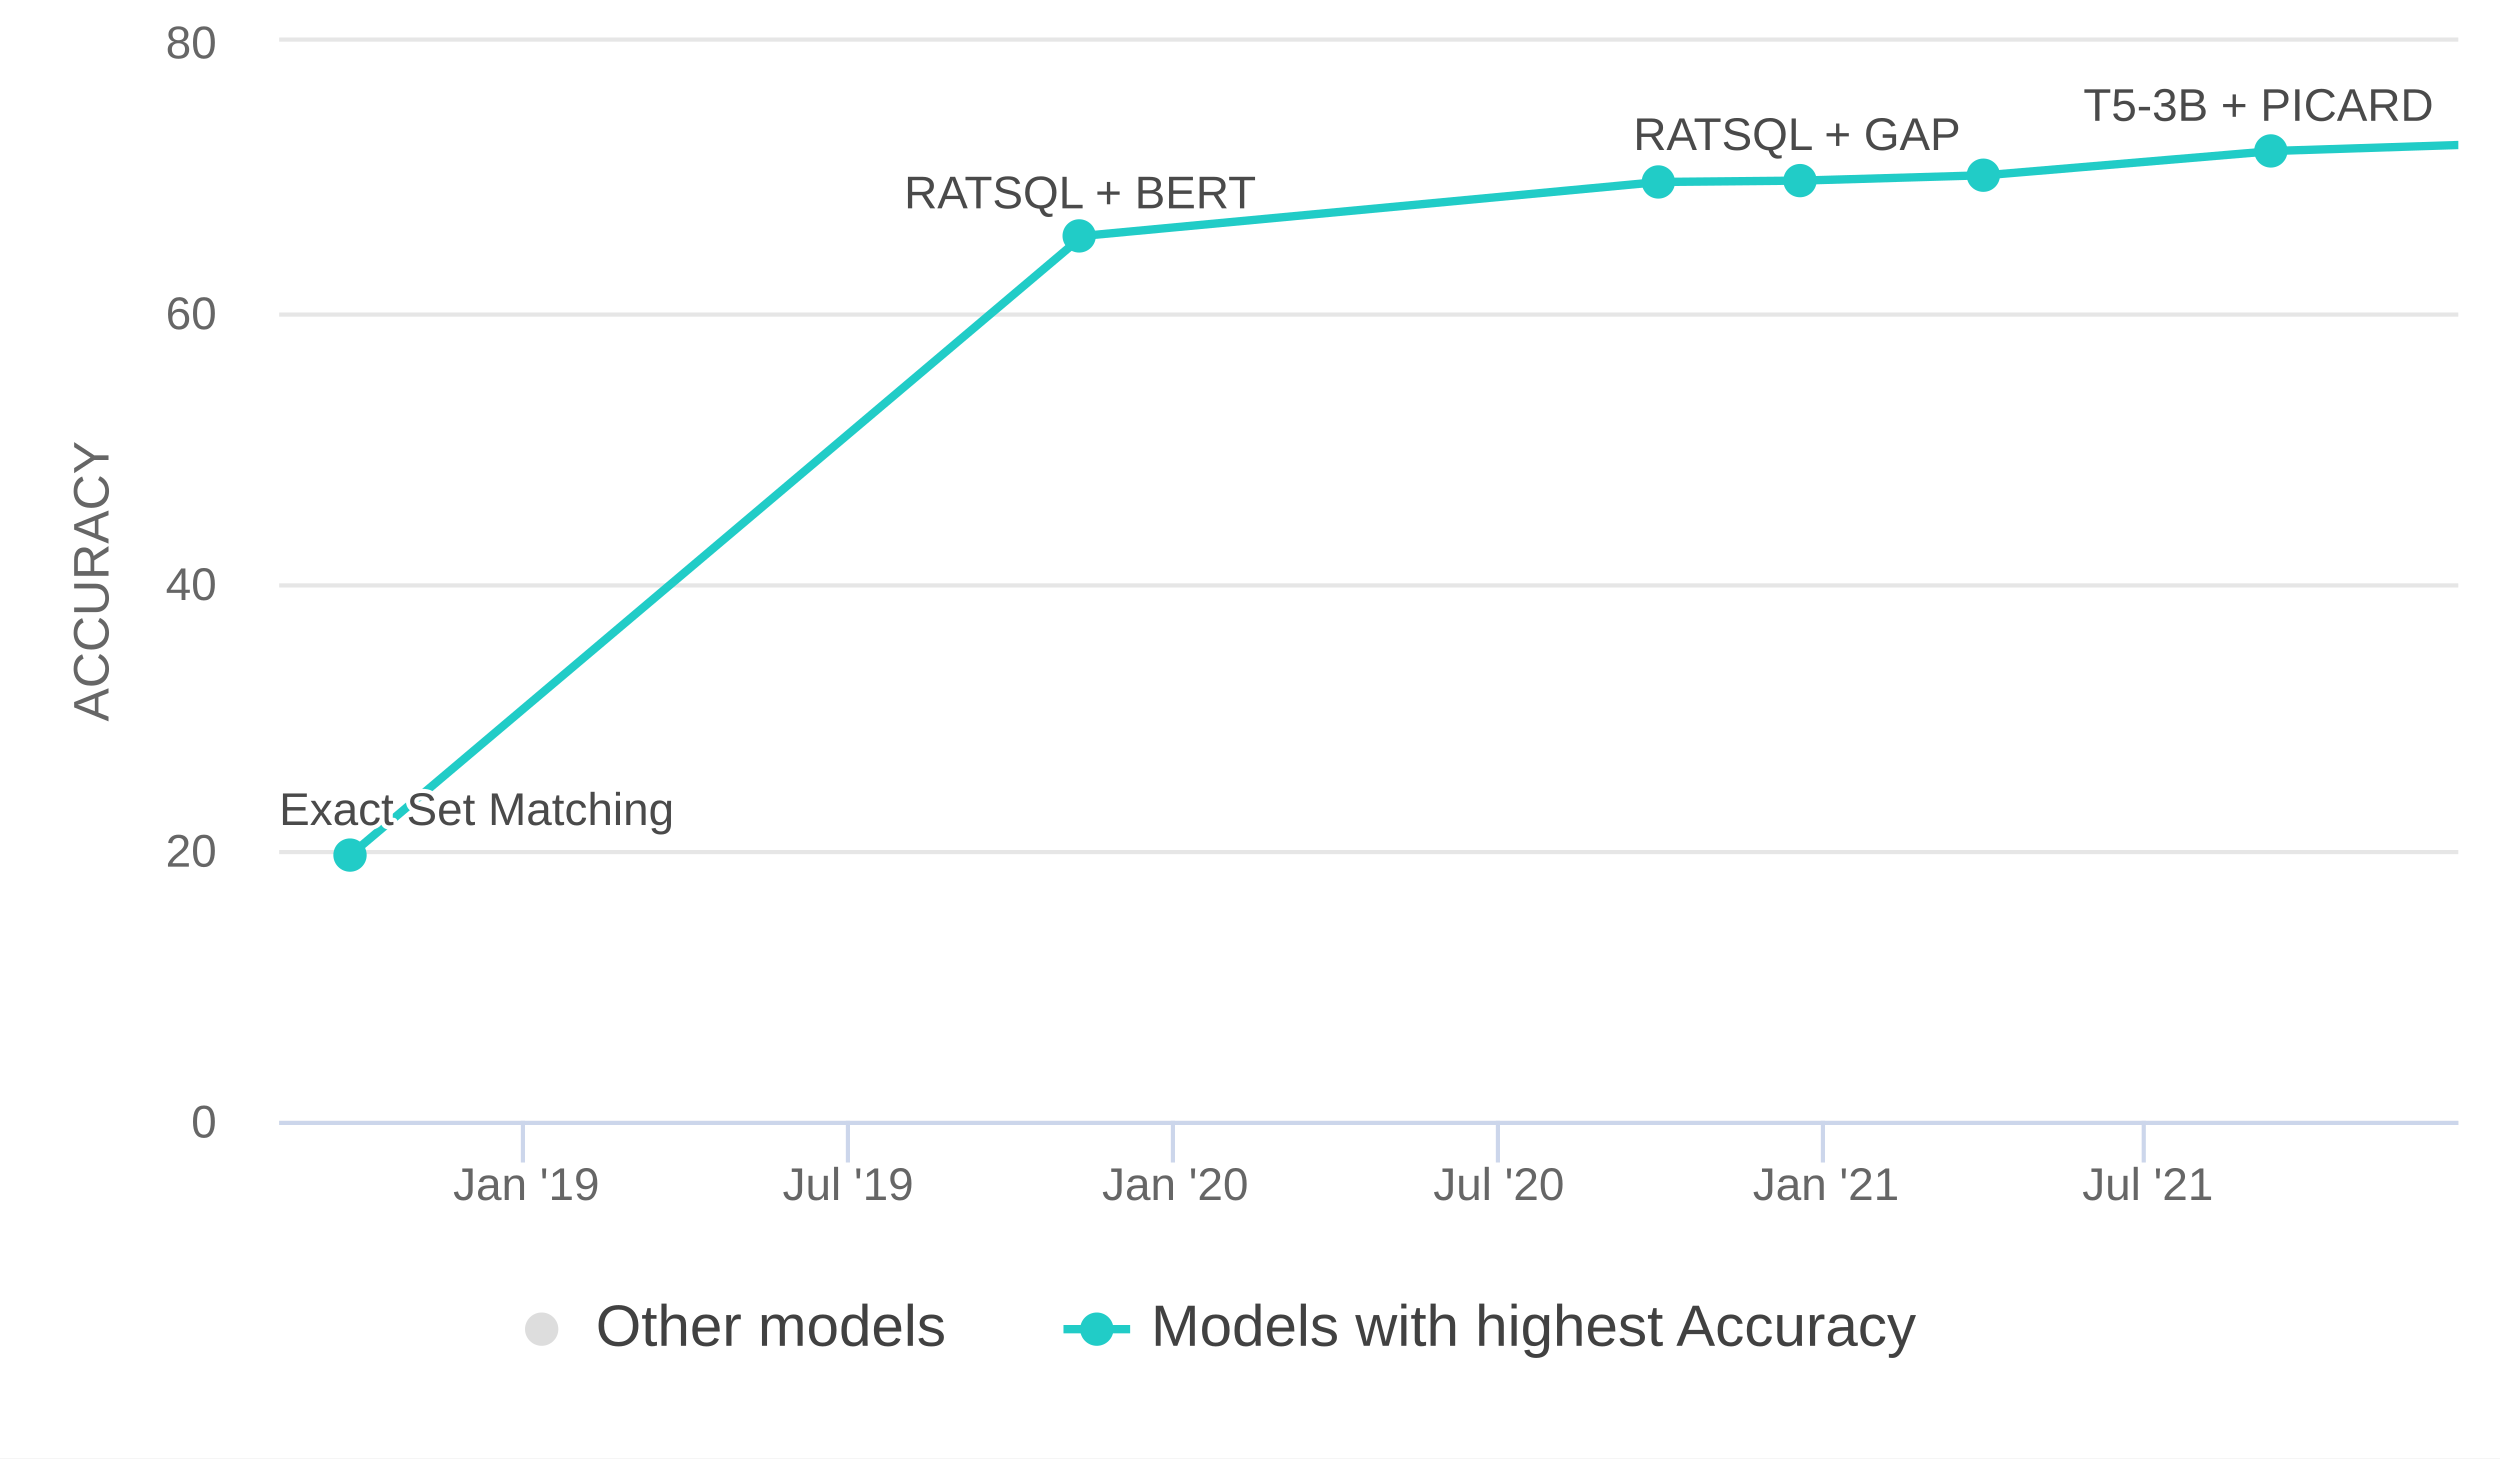
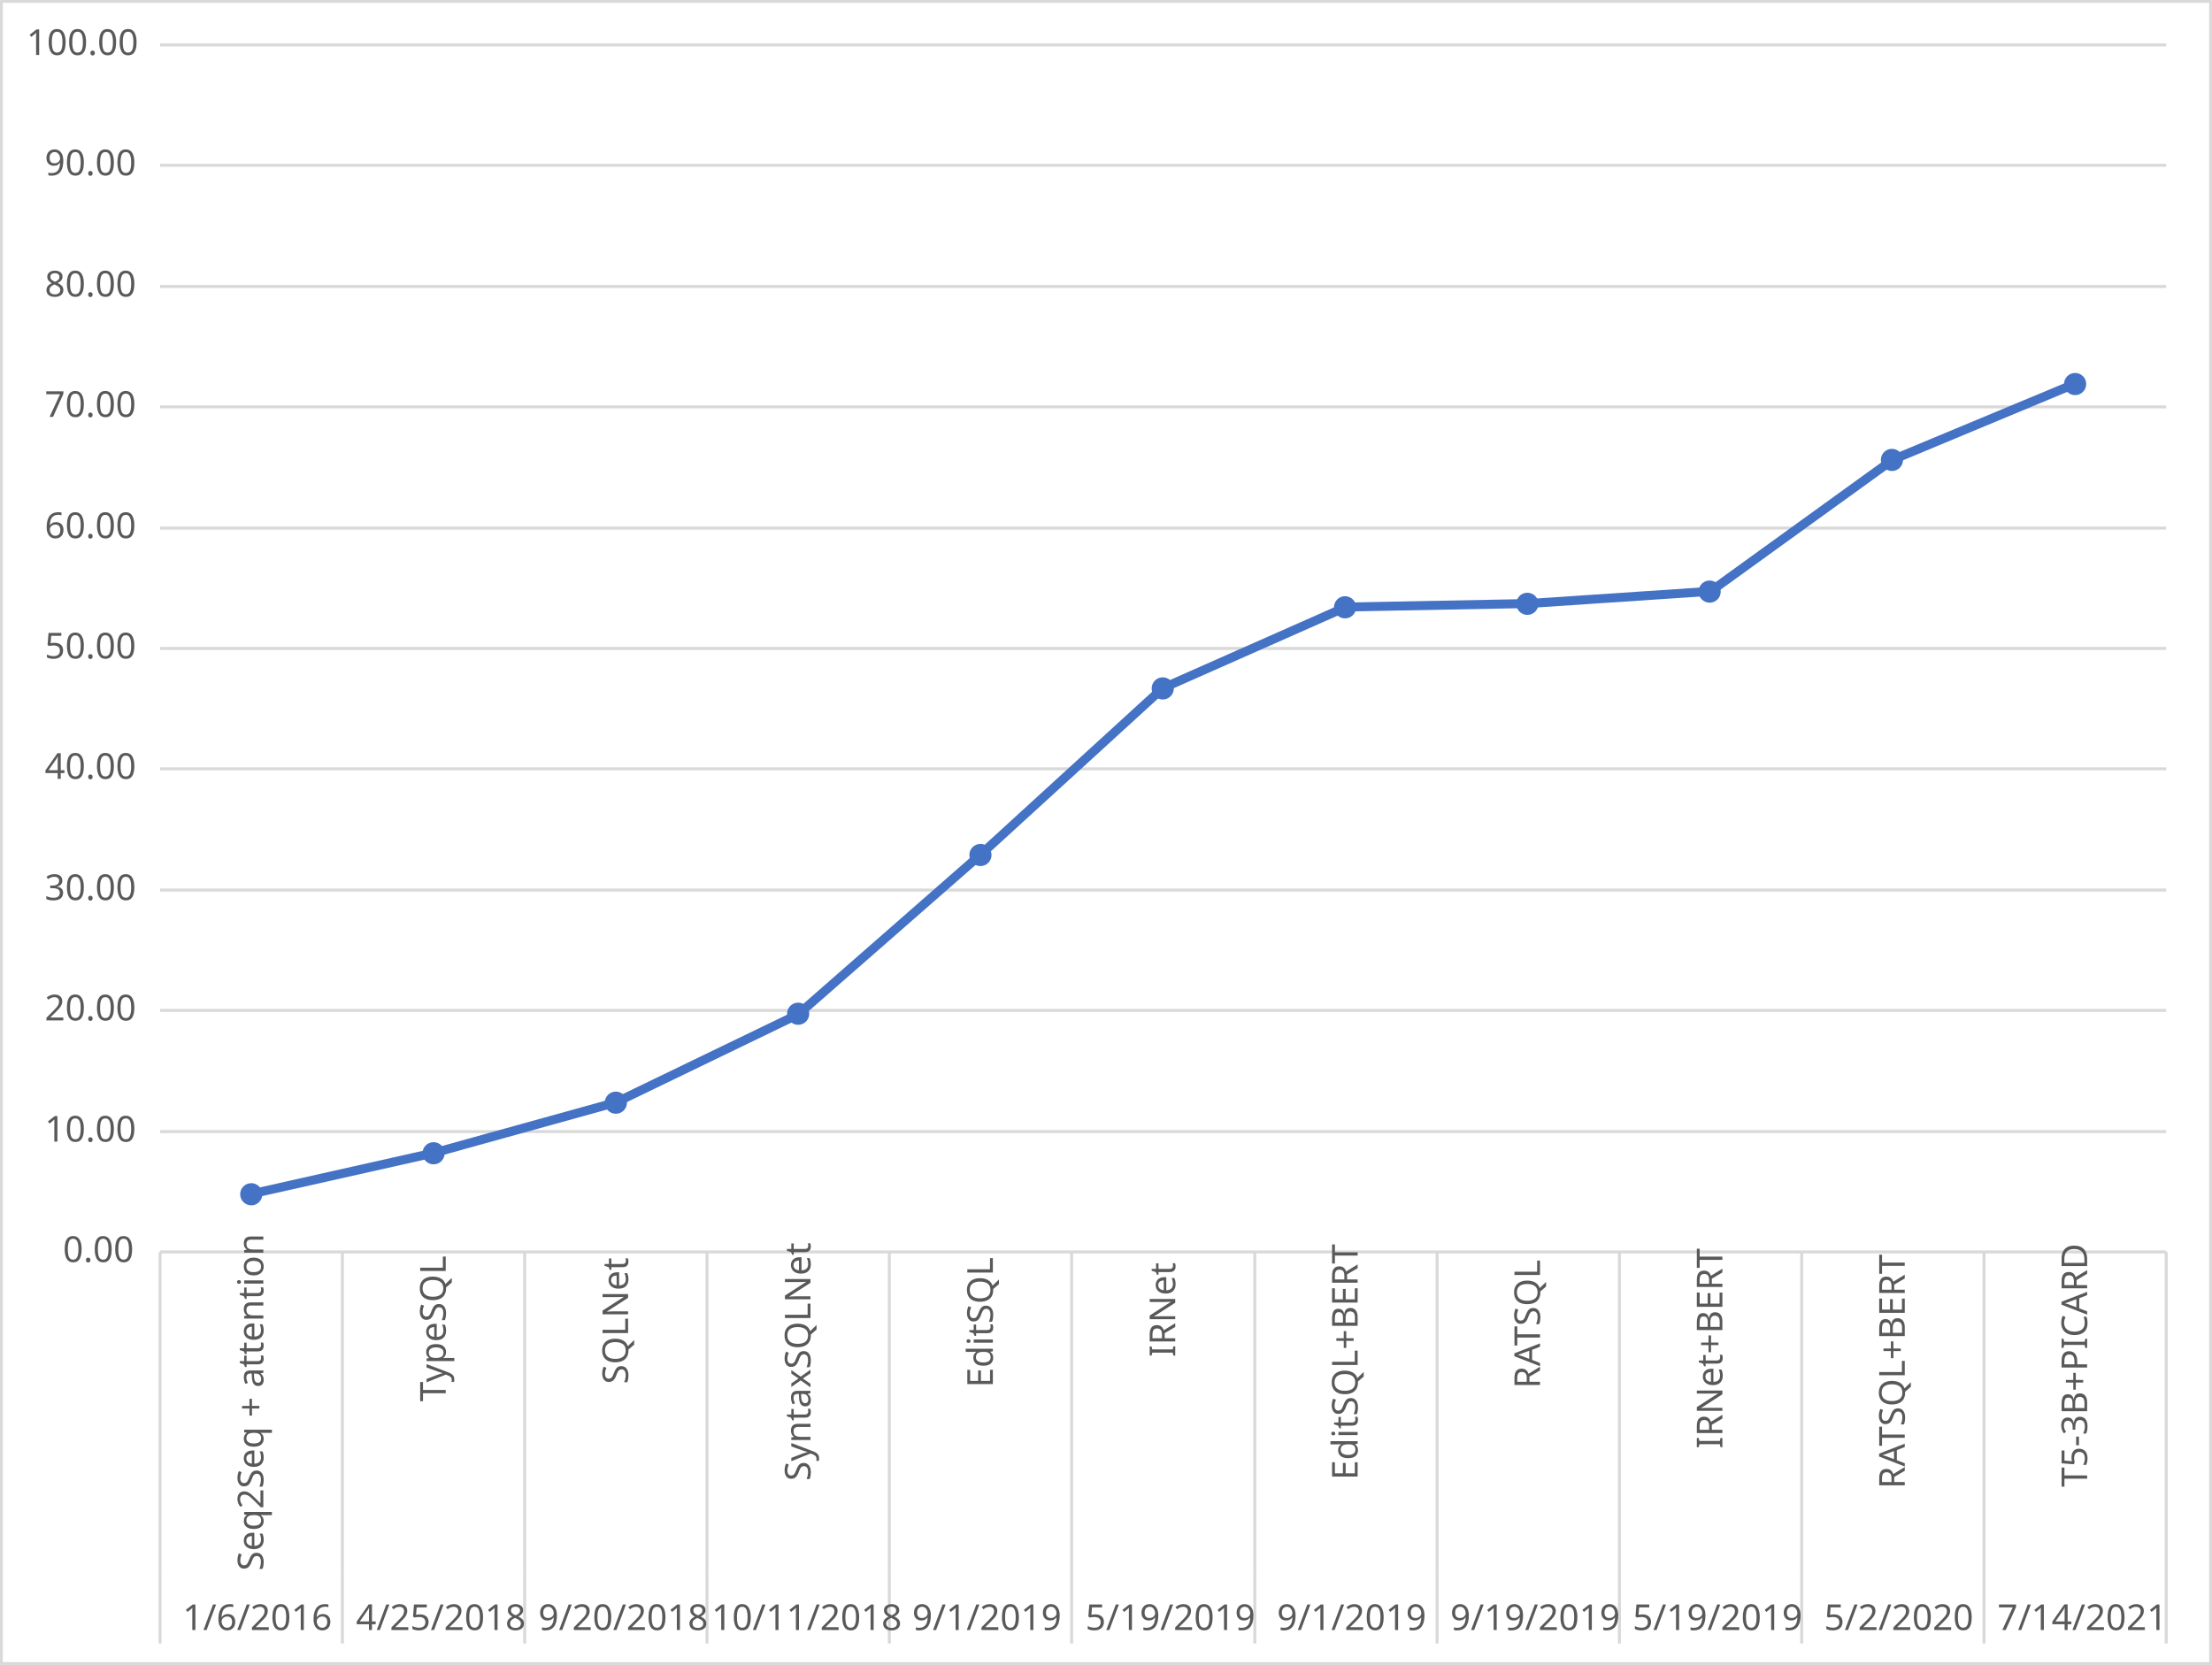
- <svg xmlns="http://www.w3.org/2000/svg" version="1.1" class="highcharts-root" style="font-family:&quot;Lucida Grande&quot;, &quot;Lucida Sans Unicode&quot;, Arial, Helvetica, sans-serif;font-size:12px;" width="600" height="350" viewBox="0 0 600 350">
+ <svg xmlns="http://www.w3.org/2000/svg" width="2536" height="1909" xml:space="preserve" overflow="hidden">
  <defs>
-     <clipPath id="highcharts-z43exsw-25-">
-       <rect x="0" y="0" width="523" height="259" fill="none" />
-     </clipPath>
-     <clipPath id="highcharts-z43exsw-26-">
-       <rect x="0" y="0" width="523" height="259" fill="none" />
+     <clipPath id="clip0">
+       <rect x="1371" y="49" width="2536" height="1909" />
+     </clipPath>
+     <clipPath id="clip1">
+       <rect x="1371" y="49" width="2534" height="1906" />
+     </clipPath>
+     <clipPath id="clip2">
+       <rect x="1371" y="49" width="2534" height="1906" />
+     </clipPath>
+     <clipPath id="clip3">
+       <rect x="1371" y="49" width="2534" height="1906" />
+     </clipPath>
+     <clipPath id="clip4">
+       <rect x="1371" y="49" width="2534" height="1906" />
+     </clipPath>
+     <clipPath id="clip5">
+       <rect x="1554" y="100" width="2304" height="1388" />
+     </clipPath>
+     <clipPath id="clip6">
+       <rect x="1371" y="49" width="2534" height="1906" />
+     </clipPath>
+     <clipPath id="clip7">
+       <rect x="1371" y="49" width="2534" height="1906" />
+     </clipPath>
+     <clipPath id="clip8">
+       <rect x="1371" y="49" width="2534" height="1906" />
+     </clipPath>
+     <clipPath id="clip9">
+       <rect x="1371" y="49" width="2534" height="1906" />
+     </clipPath>
+     <clipPath id="clip10">
+       <rect x="1371" y="49" width="2534" height="1906" />
+     </clipPath>
+     <clipPath id="clip11">
+       <rect x="1371" y="49" width="2534" height="1906" />
+     </clipPath>
+     <clipPath id="clip12">
+       <rect x="1371" y="49" width="2534" height="1906" />
+     </clipPath>
+     <clipPath id="clip13">
+       <rect x="1371" y="49" width="2534" height="1906" />
+     </clipPath>
+     <clipPath id="clip14">
+       <rect x="1371" y="49" width="2534" height="1906" />
+     </clipPath>
+     <clipPath id="clip15">
+       <rect x="1371" y="49" width="2534" height="1906" />
+     </clipPath>
+     <clipPath id="clip16">
+       <rect x="1371" y="49" width="2534" height="1906" />
+     </clipPath>
+     <clipPath id="clip17">
+       <rect x="1371" y="49" width="2534" height="1906" />
+     </clipPath>
+     <clipPath id="clip18">
+       <rect x="1371" y="49" width="2534" height="1906" />
+     </clipPath>
+     <clipPath id="clip19">
+       <rect x="1371" y="49" width="2534" height="1906" />
+     </clipPath>
+     <clipPath id="clip20">
+       <rect x="1371" y="49" width="2534" height="1906" />
+     </clipPath>
+     <clipPath id="clip21">
+       <rect x="1371" y="49" width="2534" height="1906" />
+     </clipPath>
+     <clipPath id="clip22">
+       <rect x="1371" y="49" width="2534" height="1906" />
+     </clipPath>
+     <clipPath id="clip23">
+       <rect x="1371" y="49" width="2534" height="1906" />
+     </clipPath>
+     <clipPath id="clip24">
+       <rect x="1371" y="49" width="2534" height="1906" />
+     </clipPath>
+     <clipPath id="clip25">
+       <rect x="1371" y="49" width="2534" height="1906" />
+     </clipPath>
+     <clipPath id="clip26">
+       <rect x="1371" y="49" width="2534" height="1906" />
+     </clipPath>
+     <clipPath id="clip27">
+       <rect x="1371" y="49" width="2534" height="1906" />
+     </clipPath>
+     <clipPath id="clip28">
+       <rect x="1371" y="49" width="2534" height="1906" />
+     </clipPath>
+     <clipPath id="clip29">
+       <rect x="1371" y="49" width="2534" height="1906" />
+     </clipPath>
+     <clipPath id="clip30">
+       <rect x="1371" y="49" width="2534" height="1906" />
+     </clipPath>
+     <clipPath id="clip31">
+       <rect x="1371" y="49" width="2534" height="1906" />
+     </clipPath>
+     <clipPath id="clip32">
+       <rect x="1371" y="49" width="2534" height="1906" />
+     </clipPath>
+     <clipPath id="clip33">
+       <rect x="1371" y="49" width="2534" height="1906" />
+     </clipPath>
+     <clipPath id="clip34">
+       <rect x="1371" y="49" width="2534" height="1906" />
+     </clipPath>
+     <clipPath id="clip35">
+       <rect x="1371" y="49" width="2534" height="1906" />
+     </clipPath>
+     <clipPath id="clip36">
+       <rect x="1371" y="49" width="2534" height="1906" />
+     </clipPath>
+     <clipPath id="clip37">
+       <rect x="1371" y="49" width="2534" height="1906" />
+     </clipPath>
+     <clipPath id="clip38">
+       <rect x="1371" y="49" width="2534" height="1906" />
+     </clipPath>
+     <clipPath id="clip39">
+       <rect x="1371" y="49" width="2534" height="1906" />
    </clipPath>
  </defs>
-   <rect fill="#ffffff" class="highcharts-background" x="0" y="0" width="600" height="350" rx="0" ry="0" />
-   <rect fill="none" class="highcharts-plot-background" x="67" y="10" width="523" height="259" />
-   <g class="highcharts-pane-group" data-z-index="0" />
-   <g class="highcharts-grid highcharts-xaxis-grid" data-z-index="1">
-     <path fill="none" stroke-dasharray="none" data-z-index="1" class="highcharts-grid-line" d="M 125.5 10 L 125.5 269" opacity="1" />
-     <path fill="none" stroke-dasharray="none" data-z-index="1" class="highcharts-grid-line" d="M 281.5 10 L 281.5 269" opacity="1" />
-     <path fill="none" stroke-dasharray="none" data-z-index="1" class="highcharts-grid-line" d="M 437.5 10 L 437.5 269" opacity="1" />
-     <path fill="none" stroke-dasharray="none" data-z-index="1" class="highcharts-grid-line" d="M 203.5 10 L 203.5 269" opacity="1" />
-     <path fill="none" stroke-dasharray="none" data-z-index="1" class="highcharts-grid-line" d="M 359.5 10 L 359.5 269" opacity="1" />
-     <path fill="none" stroke-dasharray="none" data-z-index="1" class="highcharts-grid-line" d="M 514.5 10 L 514.5 269" opacity="1" />
-   </g>
-   <g class="highcharts-grid highcharts-yaxis-grid" data-z-index="1">
-     <path fill="none" stroke="#e6e6e6" stroke-width="1" stroke-dasharray="none" data-z-index="1" class="highcharts-grid-line" d="M 67 269.5 L 590 269.5" opacity="1" />
-     <path fill="none" stroke="#e6e6e6" stroke-width="1" stroke-dasharray="none" data-z-index="1" class="highcharts-grid-line" d="M 67 204.5 L 590 204.5" opacity="1" />
-     <path fill="none" stroke="#e6e6e6" stroke-width="1" stroke-dasharray="none" data-z-index="1" class="highcharts-grid-line" d="M 67 140.5 L 590 140.5" opacity="1" />
-     <path fill="none" stroke="#e6e6e6" stroke-width="1" stroke-dasharray="none" data-z-index="1" class="highcharts-grid-line" d="M 67 75.5 L 590 75.5" opacity="1" />
-     <path fill="none" stroke="#e6e6e6" stroke-width="1" stroke-dasharray="none" data-z-index="1" class="highcharts-grid-line" d="M 67 9.5 L 590 9.5" opacity="1" />
-   </g>
-   <rect fill="none" class="highcharts-plot-border" data-z-index="1" x="67" y="10" width="523" height="259" />
-   <g class="highcharts-axis highcharts-xaxis" data-z-index="2">
-     <path fill="none" class="highcharts-tick" stroke="#ccd6eb" stroke-width="1" d="M 125.5 269 L 125.5 279" opacity="1" />
-     <path fill="none" class="highcharts-tick" stroke="#ccd6eb" stroke-width="1" d="M 281.5 269 L 281.5 279" opacity="1" />
-     <path fill="none" class="highcharts-tick" stroke="#ccd6eb" stroke-width="1" d="M 437.5 269 L 437.5 279" opacity="1" />
-     <path fill="none" class="highcharts-tick" stroke="#ccd6eb" stroke-width="1" d="M 203.5 269 L 203.5 279" opacity="1" />
-     <path fill="none" class="highcharts-tick" stroke="#ccd6eb" stroke-width="1" d="M 359.5 269 L 359.5 279" opacity="1" />
-     <path fill="none" class="highcharts-tick" stroke="#ccd6eb" stroke-width="1" d="M 514.5 269 L 514.5 279" opacity="1" />
-     <path fill="none" class="highcharts-axis-line" stroke="#ccd6eb" stroke-width="1" data-z-index="7" d="M 67 269.5 L 590 269.5" />
-   </g>
-   <g class="highcharts-axis highcharts-yaxis" data-z-index="2">
-     <text x="26.044" data-z-index="7" text-anchor="middle" transform="translate(0,0) rotate(270 26.04443 139.5)" class="highcharts-axis-title" style="color:#666666;font-size:12px;fill:#666666;" y="139.5">ACCURACY</text>
-     <path fill="none" class="highcharts-axis-line" data-z-index="7" d="M 67 10 L 67 269" />
-   </g>
-   <g class="highcharts-series-group" data-z-index="3">
-     <g class="highcharts-series highcharts-series-0 highcharts-scatter-series" data-z-index="1" opacity="1" transform="translate(67,10) scale(1 1)" clip-path="url(#highcharts-z43exsw-26-)" />
-     <g class="highcharts-markers highcharts-series-0 highcharts-scatter-series" data-z-index="1" opacity="1" transform="translate(67,10) scale(1 1)" clip-path="none" />
-     <g class="highcharts-series highcharts-series-3 highcharts-line-series" data-z-index="2" opacity="1" transform="translate(67,10) scale(1 1)" clip-path="url(#highcharts-z43exsw-26-)">
-       <path fill="none" d="M 17.068 195.221 L 192.872 46.62 L 331.126 33.67 L 365.263 33.346 L 409.641 32.051 L 478.767 26.224 L 689.988 19.425" class="highcharts-graph" data-z-index="1" stroke="#21ccc7" stroke-width="2" stroke-linejoin="round" stroke-linecap="round" />
-     </g>
-     <g class="highcharts-markers highcharts-series-3 highcharts-line-series" data-z-index="2" opacity="1" transform="translate(67,10) scale(1 1)" clip-path="none">
-       <path fill="#21ccc7" d="M 17 199.221 A 4 4 0 1 1 17.004 199.221 Z" opacity="1" class="highcharts-point tag-0" />
-       <path fill="#21ccc7" d="M 192 50.62 A 4 4 0 1 1 192.004 50.62 Z" opacity="1" class="highcharts-point tag-0" />
-       <path fill="#21ccc7" d="M 331 37.67 A 4 4 0 1 1 331.004 37.67 Z" opacity="1" class="highcharts-point tag-0" />
-       <path fill="#21ccc7" d="M 365 37.346 A 4 4 0 1 1 365.004 37.346 Z" opacity="1" class="highcharts-point tag-0" />
-       <path fill="#21ccc7" d="M 409 36.051 A 4 4 0 1 1 409.004 36.051 Z" opacity="1" class="highcharts-point tag-0" />
-       <path fill="#21ccc7" d="M 478 30.224 A 4 4 0 1 1 478.004 30.224 Z" opacity="1" class="highcharts-point tag-0" />
-       <path fill="#21ccc7" d="M 689 23.425 A 4 4 0 1 1 689.004 23.425 Z" opacity="1" class="highcharts-point tag-0" visibility="hidden" />
-     </g>
-     <g class="highcharts-series highcharts-series-1 highcharts-errorbar-series" data-z-index="3" opacity="1" transform="translate(67,10) scale(1 1)" clip-path="url(#highcharts-z43exsw-26-)" />
-     <g class="highcharts-markers highcharts-series-1 highcharts-errorbar-series" data-z-index="3" opacity="1" transform="translate(67,10) scale(1 1)" clip-path="none" />
-     <g class="highcharts-series highcharts-series-2 highcharts-errorbar-series" data-z-index="3" opacity="1" transform="translate(67,10) scale(1 1)" clip-path="url(#highcharts-z43exsw-26-)" />
-     <g class="highcharts-markers highcharts-series-2 highcharts-errorbar-series" data-z-index="3" opacity="1" transform="translate(67,10) scale(1 1)" clip-path="none" />
-   </g>
-   <g class="highcharts-data-labels highcharts-series-3 highcharts-line-series" data-z-index="3" opacity="1" transform="translate(67,10) scale(1 1)">
-     <g class="highcharts-label highcharts-data-label highcharts-data-label-color-undefined" data-z-index="1" transform="translate(-5,172)">
-       <text x="5" data-z-index="1" y="16" style="color:#4a4a4a;font-size:11px;font-weight:normal;fill:#4a4a4a;">
-         <tspan class="highcharts-text-outline" fill="#FFFFFF" stroke="#FFFFFF" stroke-width="2px" stroke-linejoin="round" style="">Exact Set Matching<tspan x="5" y="16">​</tspan>
-         </tspan>Exact Set Matching</text>
-     </g>
-     <g class="highcharts-label highcharts-data-label highcharts-data-label-color-undefined" data-z-index="1" transform="translate(145,24)">
-       <text x="5" data-z-index="1" y="16" style="color:#4a4a4a;font-size:11px;font-weight:normal;fill:#4a4a4a;">
-         <tspan class="highcharts-text-outline" fill="#FFFFFF" stroke="#FFFFFF" stroke-width="2px" stroke-linejoin="round" style="">RATSQL + BERT<tspan x="5" y="16">​</tspan>
-         </tspan>RATSQL + BERT</text>
-     </g>
-     <g class="highcharts-label highcharts-data-label highcharts-data-label-color-undefined highcharts-data-label-hidden" data-z-index="1" transform="translate(203,11)" opacity="0" style="pointer-events:none;">
-       <text x="5" data-z-index="1" y="16" style="color:#4a4a4a;font-size:11px;font-weight:normal;fill:#4a4a4a;">
-         <tspan class="highcharts-text-outline" fill="#FFFFFF" stroke="#FFFFFF" stroke-width="2px" stroke-linejoin="round" style="">RATSQL + Grammar-Augmented Pre-Training<tspan x="5" y="16">​</tspan>
-         </tspan>RATSQL + Grammar-Augmented Pre-Training</text>
-     </g>
-     <g class="highcharts-label highcharts-data-label highcharts-data-label-color-undefined" data-z-index="1" transform="translate(320,10)">
-       <text x="5" data-z-index="1" y="16" style="color:#4a4a4a;font-size:11px;font-weight:normal;fill:#4a4a4a;">
-         <tspan class="highcharts-text-outline" fill="#FFFFFF" stroke="#FFFFFF" stroke-width="2px" stroke-linejoin="round" style="">RATSQL + GAP<tspan x="5" y="16">​</tspan>
-         </tspan>RATSQL + GAP</text>
-     </g>
-     <g class="highcharts-label highcharts-data-label highcharts-data-label-color-undefined highcharts-data-label-hidden" data-z-index="1" transform="translate(367,9)" opacity="0" style="pointer-events:none;">
-       <text x="5" data-z-index="1" y="16" style="color:#4a4a4a;font-size:11px;font-weight:normal;fill:#4a4a4a;">
-         <tspan class="highcharts-text-outline" fill="#FFFFFF" stroke="#FFFFFF" stroke-width="2px" stroke-linejoin="round" style="">SADGA + GAP<tspan x="5" y="16">​</tspan>
-         </tspan>SADGA + GAP</text>
-     </g>
-     <g class="highcharts-label highcharts-data-label highcharts-data-label-color-undefined" data-z-index="1" transform="translate(428,3)" opacity="1" style="pointer-events:auto;">
-       <text x="5" data-z-index="1" y="16" style="color:#4a4a4a;font-size:11px;font-weight:normal;fill:#4a4a4a;">
-         <tspan class="highcharts-text-outline" fill="#FFFFFF" stroke="#FFFFFF" stroke-width="2px" stroke-linejoin="round" style="">T5-3B + PICARD<tspan x="5" y="16">​</tspan>
-         </tspan>T5-3B + PICARD</text>
-     </g>
-     <g class="highcharts-label highcharts-data-label highcharts-data-label-color-undefined" data-z-index="1" transform="translate(400,-9999)">
-       <text x="5" data-z-index="1" y="16" style="color:#4a4a4a;font-size:11px;font-weight:normal;fill:#4a4a4a;">
-         <tspan class="highcharts-text-outline" fill="#FFFFFF" stroke="#FFFFFF" stroke-width="2px" stroke-linejoin="round" style="">Graphix-3B + PICARD<tspan x="5" y="16">​</tspan>
-         </tspan>Graphix-3B + PICARD</text>
-     </g>
-   </g>
-   <text x="300" text-anchor="middle" class="highcharts-title" data-z-index="4" style="color:#333333;font-size:18px;fill:#333333;" y="24" />
-   <text x="300" text-anchor="middle" class="highcharts-subtitle" data-z-index="4" style="color:#666666;fill:#666666;" y="24" />
-   <text x="10" text-anchor="start" class="highcharts-caption" data-z-index="4" style="color:#666666;fill:#666666;" y="347" />
-   <g class="highcharts-data-labels highcharts-series-1 highcharts-errorbar-series" data-z-index="6" opacity="1" transform="translate(67,10) scale(1 1)" />
-   <g class="highcharts-data-labels highcharts-series-2 highcharts-errorbar-series" data-z-index="6" opacity="1" transform="translate(67,10) scale(1 1)" />
-   <g class="highcharts-legend highcharts-no-tooltip" data-z-index="7" transform="translate(114,303)">
-     <rect fill="#ffffff" class="highcharts-legend-box" rx="0" ry="0" x="0" y="0" width="372" height="32" visibility="visible" />
-     <g data-z-index="1">
-       <g>
-         <g class="highcharts-legend-item highcharts-scatter-series highcharts-color-undefined highcharts-series-0" data-z-index="1" transform="translate(8,3)">
-           <path fill="none" d="M 0 13 L 16 13" class="highcharts-graph" />
-           <path fill="#ddd" d="M 8 17 A 4 4 0 1 1 8.004 17 Z" class="highcharts-point" opacity="1" />
-           <text x="21" style="color:#414141;cursor:pointer;font-size:14px;font-weight:normal;fill:#414141;" text-anchor="start" data-z-index="2" y="17">Other models</text>
-         </g>
-         <g class="highcharts-legend-item highcharts-line-series highcharts-color-undefined highcharts-series-3" data-z-index="1" transform="translate(141.2344,3)">
-           <path fill="none" d="M 0 13 L 16 13" class="highcharts-graph" stroke="#21ccc7" stroke-width="2" />
-           <path fill="#21ccc7" d="M 8 17 A 4 4 0 1 1 8.004 17 Z" class="highcharts-point" opacity="1" />
-           <text x="21" y="17" style="color:#414141;cursor:pointer;font-size:14px;font-weight:normal;fill:#414141;" text-anchor="start" data-z-index="2">Models with highest Accuracy</text>
-         </g>
-       </g>
-     </g>
-   </g>
-   <g class="highcharts-axis-labels highcharts-xaxis-labels" data-z-index="7">
-     <text x="126.313" style="color:#666666;cursor:default;font-size:11px;fill:#666666;" text-anchor="middle" transform="translate(0,0)" y="288" opacity="1">Jan '19</text>
-     <text x="282.061" style="color:#666666;cursor:default;font-size:11px;fill:#666666;" text-anchor="middle" transform="translate(0,0)" y="288" opacity="1">Jan '20</text>
-     <text x="438.237" style="color:#666666;cursor:default;font-size:11px;fill:#666666;" text-anchor="middle" transform="translate(0,0)" y="288" opacity="1">Jan '21</text>
-     <text x="203.547" style="color:#666666;cursor:default;font-size:11px;fill:#666666;" text-anchor="middle" transform="translate(0,0)" y="288" opacity="1">Jul '19</text>
-     <text x="359.722" style="color:#666666;cursor:default;font-size:11px;fill:#666666;" text-anchor="middle" transform="translate(0,0)" y="288" opacity="1">Jul '20</text>
-     <text x="515.471" style="color:#666666;cursor:default;font-size:11px;fill:#666666;" text-anchor="middle" transform="translate(0,0)" y="288" opacity="1">Jul '21</text>
-   </g>
-   <g class="highcharts-axis-labels highcharts-yaxis-labels" data-z-index="7">
-     <text x="52" style="color:#666666;cursor:default;font-size:11px;fill:#666666;" text-anchor="end" transform="translate(0,0)" y="273" opacity="1">0</text>
-     <text x="52" style="color:#666666;cursor:default;font-size:11px;fill:#666666;" text-anchor="end" transform="translate(0,0)" y="208" opacity="1">20</text>
-     <text x="52" style="color:#666666;cursor:default;font-size:11px;fill:#666666;" text-anchor="end" transform="translate(0,0)" y="144" opacity="1">40</text>
-     <text x="52" style="color:#666666;cursor:default;font-size:11px;fill:#666666;" text-anchor="end" transform="translate(0,0)" y="79" opacity="1">60</text>
-     <text x="52" style="color:#666666;cursor:default;font-size:11px;fill:#666666;" text-anchor="end" transform="translate(0,0)" y="14" opacity="1">80</text>
+   <g clip-path="url(#clip0)" transform="translate(-1371 -49)">
+     <rect x="1372" y="50" width="2533" height="1906" fill="#FFFFFF" />
+     <g clip-path="url(#clip1)">
+       <path d="M1554.5 1346.54 3854.5 1346.54M1554.5 1207.54 3854.5 1207.54M1554.5 1069.54 3854.5 1069.54M1554.5 930.531 3854.5 930.531M1554.5 792.526 3854.5 792.526M1554.5 654.522 3854.5 654.522M1554.5 515.517 3854.5 515.517M1554.5 377.513 3854.5 377.513M1554.5 238.508 3854.5 238.508M1554.5 100.5 3854.5 100.5" stroke="#D9D9D9" stroke-width="3.438" stroke-linejoin="round" stroke-miterlimit="10" fill="none" />
+     </g>
+     <g clip-path="url(#clip2)">
+       <path d="M1554.5 1484.5 3854.5 1484.5" stroke="#D9D9D9" stroke-width="3.438" stroke-linejoin="round" stroke-miterlimit="10" fill="none" fill-rule="evenodd" />
+     </g>
+     <g clip-path="url(#clip3)">
+       <path d="M1554.5 1484.5 1554.5 1853.5M1763.56 1484.5 1763.56 1853.5M1972.56 1484.5 1972.56 1853.5M2181.57 1484.5 2181.57 1853.5M2390.58 1484.5 2390.58 1853.5M2599.59 1484.5 2599.59 1853.5M2809.59 1484.5 2809.59 1853.5M3018.6 1484.5 3018.6 1853.5M3227.61 1484.5 3227.61 1853.5M3436.61 1484.5 3436.61 1853.5M3645.62 1484.5 3645.62 1853.5M3854.5 1484.5 3854.5 1853.5" stroke="#D9D9D9" stroke-width="3.438" stroke-linejoin="round" stroke-miterlimit="10" fill="none" />
+     </g>
+     <g clip-path="url(#clip4)">
+       <path d="M1554.5 1853.5 1554.5 1933.5M1763.56 1853.5 1763.56 1933.5M1972.56 1853.5 1972.56 1933.5M2181.57 1853.5 2181.57 1933.5M2390.58 1853.5 2390.58 1933.5M2599.59 1853.5 2599.59 1933.5M2809.59 1853.5 2809.59 1933.5M3018.6 1853.5 3018.6 1933.5M3227.61 1853.5 3227.61 1933.5M3436.61 1853.5 3436.61 1933.5M3645.62 1853.5 3645.62 1933.5M3854.5 1853.5 3854.5 1933.5" stroke="#D9D9D9" stroke-width="3.438" stroke-linejoin="round" stroke-miterlimit="10" fill="none" />
+     </g>
+     <g clip-path="url(#clip5)">
+       <path d="M1659 1418 1868.06 1371.04 2077.07 1313.04 2286.07 1212.04 2495.08 1029.03 2704.09 838.027 2914.1 745.024 3123.1 741.024 3332.11 727.024 3541.12 576.019 3750 489" stroke="#4472C4" stroke-width="10.312" stroke-linecap="round" stroke-linejoin="round" stroke-miterlimit="10" fill="none" />
+     </g>
+     <g clip-path="url(#clip6)">
+       <path d="M1670.06 1418.34C1670.06 1424.42 1665.14 1429.34 1659.06 1429.34 1652.99 1429.34 1648.06 1424.42 1648.06 1418.34 1648.06 1412.27 1652.99 1407.34 1659.06 1407.34 1665.14 1407.34 1670.06 1412.27 1670.06 1418.34Z" stroke="#4472C4" stroke-width="3.438" stroke-linejoin="round" stroke-miterlimit="10" fill="#4472C4" />
+       <path d="M1879.06 1371.34C1879.06 1377.42 1874.14 1382.34 1868.06 1382.34 1861.99 1382.34 1857.06 1377.42 1857.06 1371.34 1857.06 1365.27 1861.99 1360.34 1868.06 1360.34 1874.14 1360.34 1879.06 1365.27 1879.06 1371.34Z" stroke="#4472C4" stroke-width="3.438" stroke-linejoin="round" stroke-miterlimit="10" fill="#4472C4" />
+       <path d="M2088.06 1313.34C2088.06 1319.42 2083.14 1324.34 2077.06 1324.34 2070.99 1324.34 2066.06 1319.42 2066.06 1313.34 2066.06 1307.27 2070.99 1302.34 2077.06 1302.34 2083.14 1302.34 2088.06 1307.27 2088.06 1313.34Z" stroke="#4472C4" stroke-width="3.438" stroke-linejoin="round" stroke-miterlimit="10" fill="#4472C4" />
+       <path d="M2297.06 1211.34C2297.06 1217.42 2292.14 1222.34 2286.06 1222.34 2279.99 1222.34 2275.06 1217.42 2275.06 1211.34 2275.06 1205.27 2279.99 1200.34 2286.06 1200.34 2292.14 1200.34 2297.06 1205.27 2297.06 1211.34Z" stroke="#4472C4" stroke-width="3.438" stroke-linejoin="round" stroke-miterlimit="10" fill="#4472C4" />
+       <path d="M2506.06 1029.34C2506.06 1035.42 2501.14 1040.34 2495.06 1040.34 2488.99 1040.34 2484.06 1035.42 2484.06 1029.34 2484.06 1023.27 2488.99 1018.34 2495.06 1018.34 2501.14 1018.34 2506.06 1023.27 2506.06 1029.34Z" stroke="#4472C4" stroke-width="3.438" stroke-linejoin="round" stroke-miterlimit="10" fill="#4472C4" />
+       <path d="M2715.06 838.343C2715.06 844.417 2710.14 849.342 2704.06 849.342 2697.99 849.342 2693.06 844.417 2693.06 838.343 2693.06 832.268 2697.99 827.343 2704.06 827.343 2710.14 827.343 2715.06 832.268 2715.06 838.343Z" stroke="#4472C4" stroke-width="3.438" stroke-linejoin="round" stroke-miterlimit="10" fill="#4472C4" />
+       <path d="M2924.06 745.343C2924.06 751.418 2919.14 756.342 2913.06 756.342 2906.99 756.342 2902.06 751.418 2902.06 745.343 2902.06 739.268 2906.99 734.343 2913.06 734.343 2919.14 734.343 2924.06 739.268 2924.06 745.343Z" stroke="#4472C4" stroke-width="3.438" stroke-linejoin="round" stroke-miterlimit="10" fill="#4472C4" />
+       <path d="M3133.06 741.343C3133.06 747.418 3128.14 752.342 3122.06 752.342 3115.99 752.342 3111.06 747.418 3111.06 741.343 3111.06 735.268 3115.99 730.343 3122.06 730.343 3128.14 730.343 3133.06 735.268 3133.06 741.343Z" stroke="#4472C4" stroke-width="3.438" stroke-linejoin="round" stroke-miterlimit="10" fill="#4472C4" />
+       <path d="M3342.06 727.343C3342.06 733.417 3337.14 738.342 3331.06 738.342 3324.99 738.342 3320.06 733.417 3320.06 727.343 3320.06 721.268 3324.99 716.343 3331.06 716.343 3337.14 716.343 3342.06 721.268 3342.06 727.343Z" stroke="#4472C4" stroke-width="3.438" stroke-linejoin="round" stroke-miterlimit="10" fill="#4472C4" />
+       <path d="M3551.06 576.343C3551.06 582.418 3546.14 587.342 3540.06 587.342 3533.99 587.342 3529.06 582.418 3529.06 576.343 3529.06 570.268 3533.99 565.343 3540.06 565.343 3546.14 565.343 3551.06 570.268 3551.06 576.343Z" stroke="#4472C4" stroke-width="3.438" stroke-linejoin="round" stroke-miterlimit="10" fill="#4472C4" />
+       <path d="M3761.06 489.343C3761.06 495.418 3756.14 500.342 3750.06 500.342 3743.99 500.342 3739.06 495.418 3739.06 489.343 3739.06 483.268 3743.99 478.343 3750.06 478.343 3756.14 478.343 3761.06 483.268 3761.06 489.343Z" stroke="#4472C4" stroke-width="3.438" stroke-linejoin="round" stroke-miterlimit="10" fill="#4472C4" />
+     </g>
+     <g clip-path="url(#clip7)">
+       <text fill="#595959" font-family="Calibri,Calibri_MSFontService,sans-serif" font-weight="400" font-size="41" transform="matrix(1 0 0 1 1443.15 1496)">0.00</text>
+     </g>
+     <g clip-path="url(#clip8)">
+       <text fill="#595959" font-family="Calibri,Calibri_MSFontService,sans-serif" font-weight="400" font-size="41" transform="matrix(1 0 0 1 1422.25 1358)">10.00</text>
+     </g>
+     <g clip-path="url(#clip9)">
+       <text fill="#595959" font-family="Calibri,Calibri_MSFontService,sans-serif" font-weight="400" font-size="41" transform="matrix(1 0 0 1 1422.25 1219)">20.00</text>
+     </g>
+     <g clip-path="url(#clip10)">
+       <text fill="#595959" font-family="Calibri,Calibri_MSFontService,sans-serif" font-weight="400" font-size="41" transform="matrix(1 0 0 1 1422.25 1081)">30.00</text>
+     </g>
+     <g clip-path="url(#clip11)">
+       <text fill="#595959" font-family="Calibri,Calibri_MSFontService,sans-serif" font-weight="400" font-size="41" transform="matrix(1 0 0 1 1422.25 942)">40.00</text>
+     </g>
+     <g clip-path="url(#clip12)">
+       <text fill="#595959" font-family="Calibri,Calibri_MSFontService,sans-serif" font-weight="400" font-size="41" transform="matrix(1 0 0 1 1422.25 804)">50.00</text>
+     </g>
+     <g clip-path="url(#clip13)">
+       <text fill="#595959" font-family="Calibri,Calibri_MSFontService,sans-serif" font-weight="400" font-size="41" transform="matrix(1 0 0 1 1422.25 666)">60.00</text>
+     </g>
+     <g clip-path="url(#clip14)">
+       <text fill="#595959" font-family="Calibri,Calibri_MSFontService,sans-serif" font-weight="400" font-size="41" transform="matrix(1 0 0 1 1422.25 527)">70.00</text>
+     </g>
+     <g clip-path="url(#clip15)">
+       <text fill="#595959" font-family="Calibri,Calibri_MSFontService,sans-serif" font-weight="400" font-size="41" transform="matrix(1 0 0 1 1422.25 389)">80.00</text>
+     </g>
+     <g clip-path="url(#clip16)">
+       <text fill="#595959" font-family="Calibri,Calibri_MSFontService,sans-serif" font-weight="400" font-size="41" transform="matrix(1 0 0 1 1422.25 250)">90.00</text>
+     </g>
+     <g clip-path="url(#clip17)">
+       <text fill="#595959" font-family="Calibri,Calibri_MSFontService,sans-serif" font-weight="400" font-size="41" transform="matrix(1 0 0 1 1401.35 112)">100.00</text>
+     </g>
+     <g clip-path="url(#clip18)">
+       <text fill="#595959" font-family="Calibri,Calibri_MSFontService,sans-serif" font-weight="400" font-size="41" transform="matrix(6.12323e-17 -1 1 6.12323e-17 1672.9 1850)">Seq2Seq + attention</text>
+     </g>
+     <g clip-path="url(#clip19)">
+       <text fill="#595959" font-family="Calibri,Calibri_MSFontService,sans-serif" font-weight="400" font-size="41" transform="matrix(6.12323e-17 -1 1 6.12323e-17 1882 1656)">TypeSQL</text>
+     </g>
+     <g clip-path="url(#clip20)">
+       <text fill="#595959" font-family="Calibri,Calibri_MSFontService,sans-serif" font-weight="400" font-size="41" transform="matrix(6.12323e-17 -1 1 6.12323e-17 2091.09 1636)">SQLNet</text>
+     </g>
+     <g clip-path="url(#clip21)">
+       <text fill="#595959" font-family="Calibri,Calibri_MSFontService,sans-serif" font-weight="400" font-size="41" transform="matrix(6.12323e-17 -1 1 6.12323e-17 2300.19 1747)">SyntaxSQLNet</text>
+     </g>
+     <g clip-path="url(#clip22)">
+       <text fill="#595959" font-family="Calibri,Calibri_MSFontService,sans-serif" font-weight="400" font-size="41" transform="matrix(6.12323e-17 -1 1 6.12323e-17 2509.28 1640)">EditSQL</text>
+     </g>
+     <g clip-path="url(#clip23)">
+       <text fill="#595959" font-family="Calibri,Calibri_MSFontService,sans-serif" font-weight="400" font-size="41" transform="matrix(6.12323e-17 -1 1 6.12323e-17 2718.38 1605)">IRNet</text>
+     </g>
+     <g clip-path="url(#clip24)">
+       <text fill="#595959" font-family="Calibri,Calibri_MSFontService,sans-serif" font-weight="400" font-size="41" transform="matrix(6.12323e-17 -1 1 6.12323e-17 2927.48 1746)">EditSQL+BERT</text>
+     </g>
+     <g clip-path="url(#clip25)">
+       <text fill="#595959" font-family="Calibri,Calibri_MSFontService,sans-serif" font-weight="400" font-size="41" transform="matrix(6.12323e-17 -1 1 6.12323e-17 3136.57 1641)">RATSQL</text>
+     </g>
+     <g clip-path="url(#clip26)">
+       <text fill="#595959" font-family="Calibri,Calibri_MSFontService,sans-serif" font-weight="400" font-size="41" transform="matrix(6.12323e-17 -1 1 6.12323e-17 3345.67 1710)">IRNet+BERT</text>
+     </g>
+     <g clip-path="url(#clip27)">
+       <text fill="#595959" font-family="Calibri,Calibri_MSFontService,sans-serif" font-weight="400" font-size="41" transform="matrix(6.12323e-17 -1 1 6.12323e-17 3554.76 1756)">RATSQL+BERT</text>
+     </g>
+     <g clip-path="url(#clip28)">
+       <text fill="#595959" font-family="Calibri,Calibri_MSFontService,sans-serif" font-weight="400" font-size="41" transform="matrix(6.12323e-17 -1 1 6.12323e-17 3763.86 1754)">T5-3B+PICARD</text>
+     </g>
+     <g clip-path="url(#clip29)">
+       <text fill="#595959" font-family="Calibri,Calibri_MSFontService,sans-serif" font-weight="400" font-size="41" transform="matrix(1 0 0 1 1580.45 1918)">1/6/2016</text>
+     </g>
+     <g clip-path="url(#clip30)">
+       <text fill="#595959" font-family="Calibri,Calibri_MSFontService,sans-serif" font-weight="400" font-size="41" transform="matrix(1 0 0 1 1779.09 1918)">4/25/2018</text>
+     </g>
+     <g clip-path="url(#clip31)">
+       <text fill="#595959" font-family="Calibri,Calibri_MSFontService,sans-serif" font-weight="400" font-size="41" transform="matrix(1 0 0 1 1988.19 1918)">9/20/2018</text>
+     </g>
+     <g clip-path="url(#clip32)">
+       <text fill="#595959" font-family="Calibri,Calibri_MSFontService,sans-serif" font-weight="400" font-size="41" transform="matrix(1 0 0 1 2186.83 1918)">10/11/2018</text>
+     </g>
+     <g clip-path="url(#clip33)">
+       <text fill="#595959" font-family="Calibri,Calibri_MSFontService,sans-serif" font-weight="400" font-size="41" transform="matrix(1 0 0 1 2416.83 1918)">9/1/2019</text>
+     </g>
+     <g clip-path="url(#clip34)">
+       <text fill="#595959" font-family="Calibri,Calibri_MSFontService,sans-serif" font-weight="400" font-size="41" transform="matrix(1 0 0 1 2615.48 1918)">5/19/2019</text>
+     </g>
+     <g clip-path="url(#clip35)">
+       <text fill="#595959" font-family="Calibri,Calibri_MSFontService,sans-serif" font-weight="400" font-size="41" transform="matrix(1 0 0 1 2835.02 1918)">9/1/2019</text>
+     </g>
+     <g clip-path="url(#clip36)">
+       <text fill="#595959" font-family="Calibri,Calibri_MSFontService,sans-serif" font-weight="400" font-size="41" transform="matrix(1 0 0 1 3033.67 1918)">9/19/2019</text>
+     </g>
+     <g clip-path="url(#clip37)">
+       <text fill="#595959" font-family="Calibri,Calibri_MSFontService,sans-serif" font-weight="400" font-size="41" transform="matrix(1 0 0 1 3242.77 1918)">5/19/2019</text>
+     </g>
+     <g clip-path="url(#clip38)">
+       <text fill="#595959" font-family="Calibri,Calibri_MSFontService,sans-serif" font-weight="400" font-size="41" transform="matrix(1 0 0 1 3462.31 1918)">5/2/2020</text>
+     </g>
+     <g clip-path="url(#clip39)">
+       <text fill="#595959" font-family="Calibri,Calibri_MSFontService,sans-serif" font-weight="400" font-size="41" transform="matrix(1 0 0 1 3660.96 1918)">7/14/2021</text>
+     </g>
+     <rect x="1372.5" y="50.5" width="2533" height="1906" stroke="#D9D9D9" stroke-width="3.438" stroke-linejoin="round" stroke-miterlimit="10" fill="none" />
  </g>
</svg>
